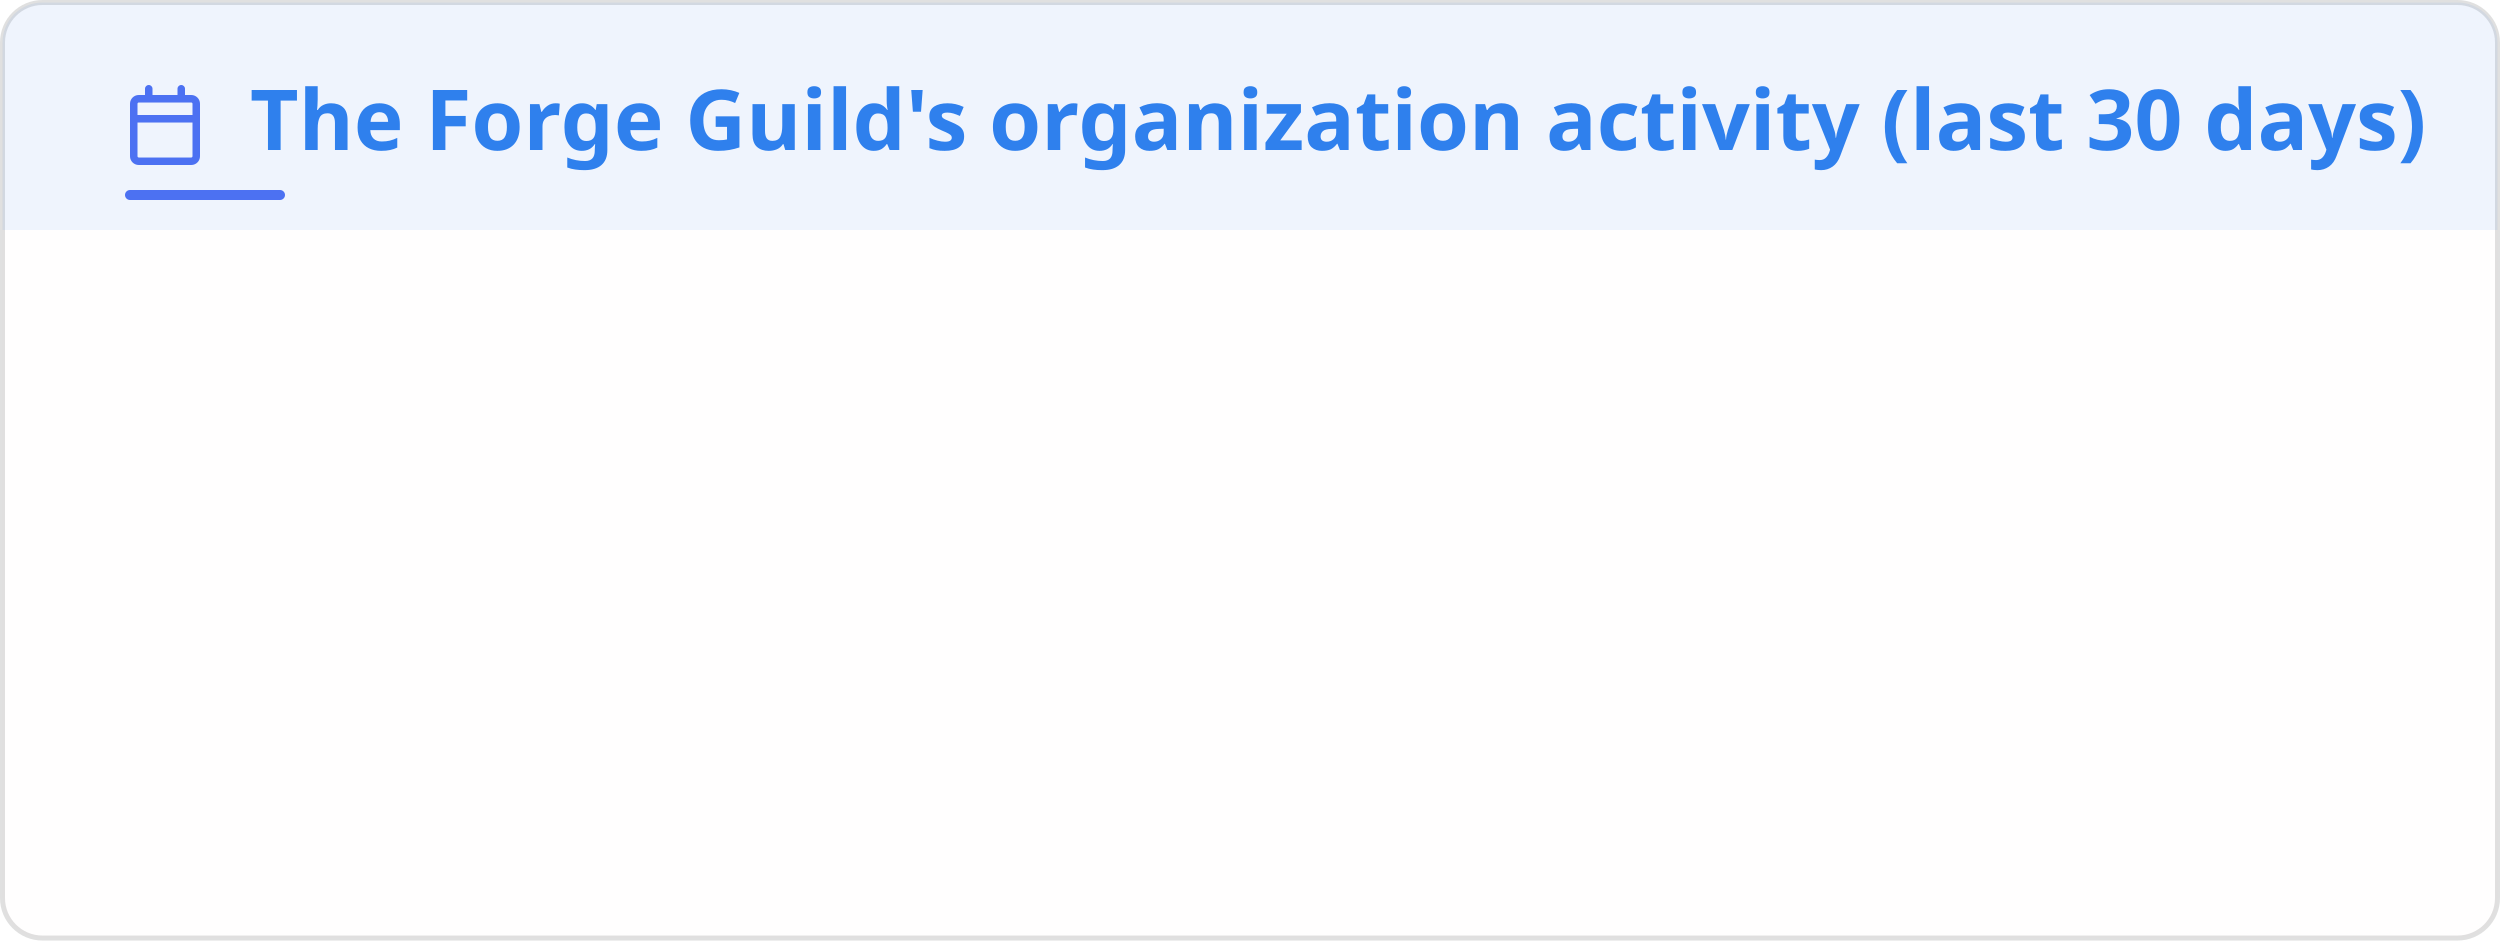
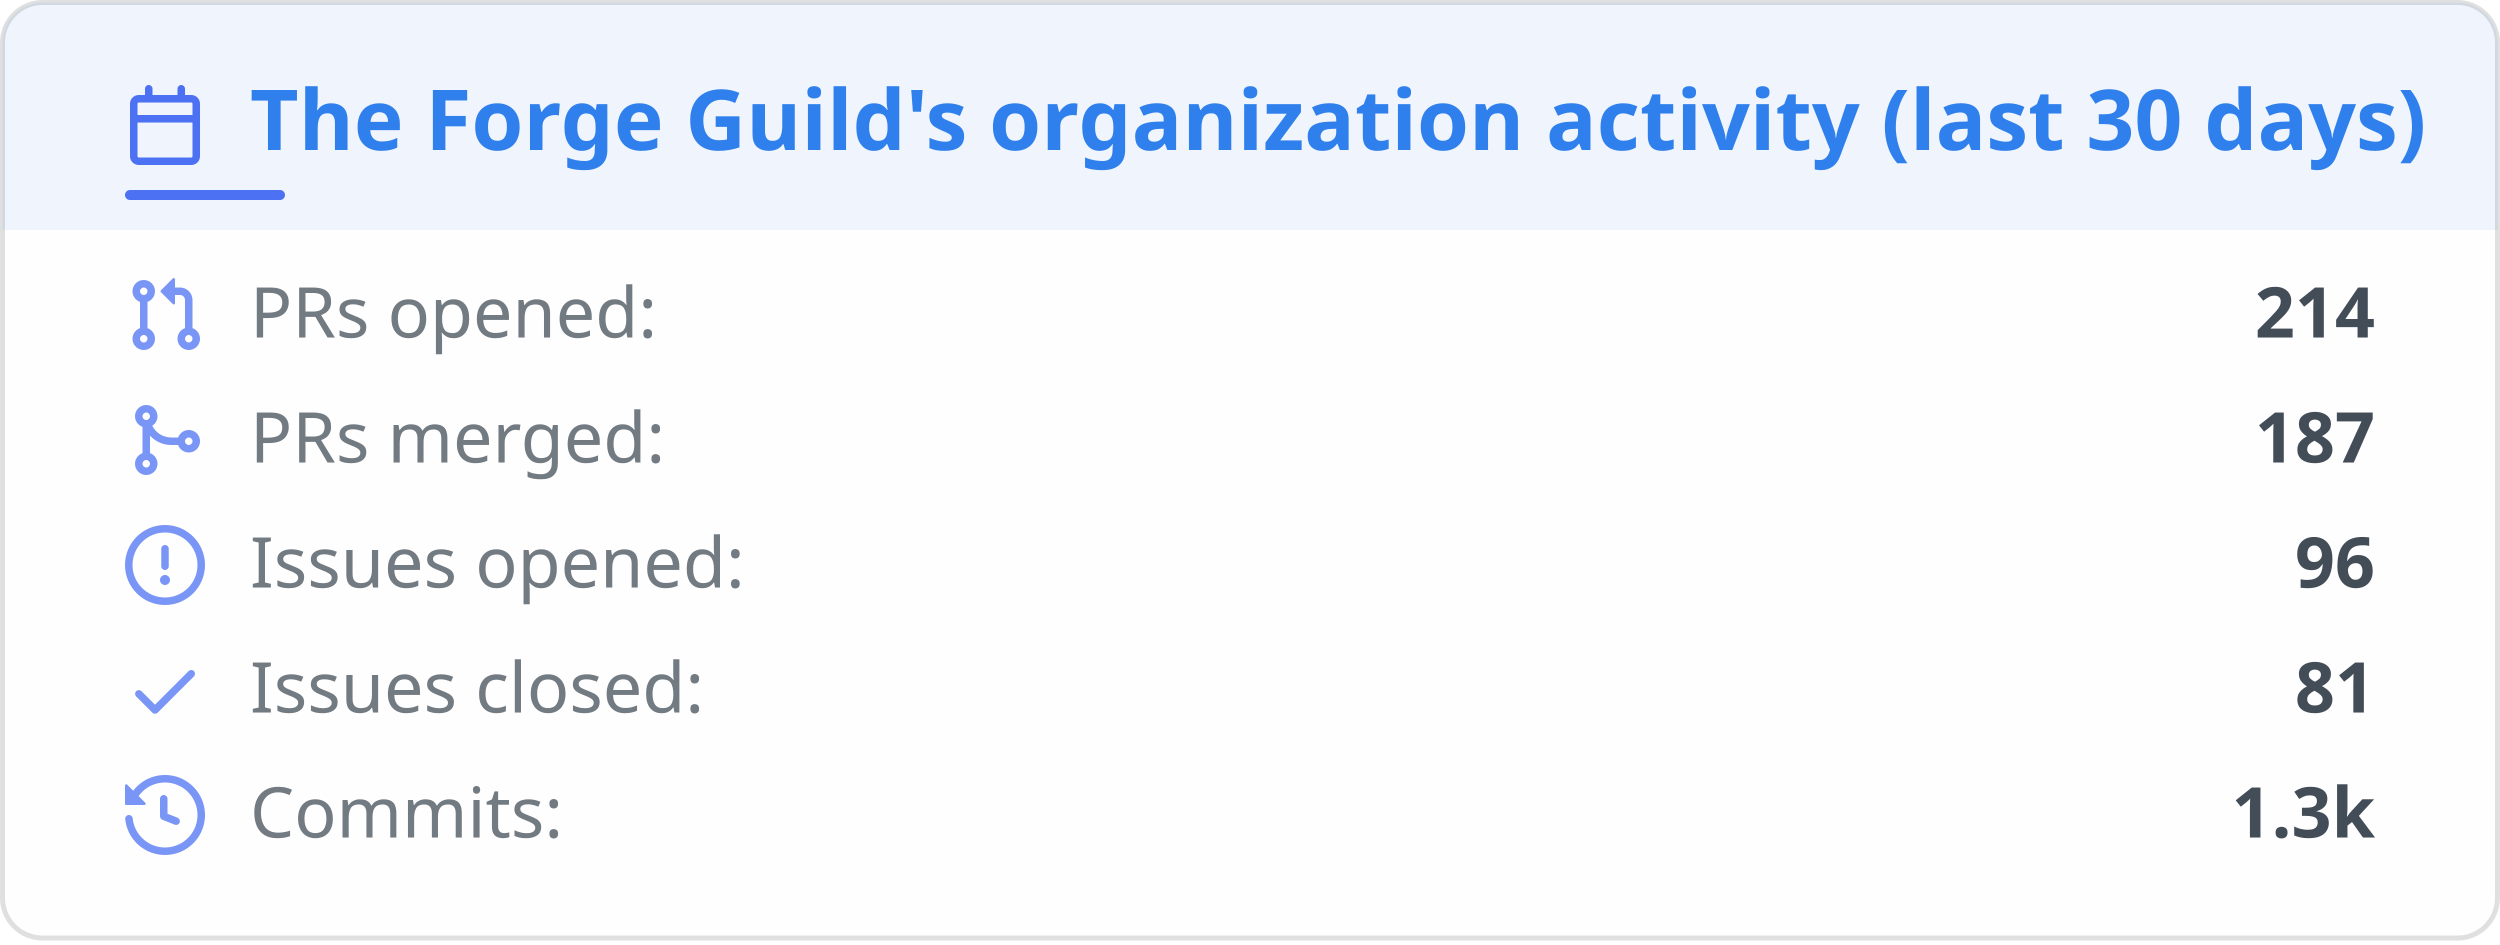
<svg xmlns="http://www.w3.org/2000/svg" width="500" height="189" viewBox="0 0 500 189" fill="none" role="img" aria-labelledby="title-id desc-id">
  <style>
    .header {
      font: 600 18px 'Segoe UI', Ubuntu, "Helvetica Neue", Sans-Serif;
      fill: #2f80ed;
-       animation: fadeInAnimation 0.8s ease-in-out forwards;
+       animation: fadeInAnimation 0.8s ease-in-out backwards;
    }
    /* The icon reads against the title rather than with it, so it keeps its own color. */
    .title-icon {
      fill: #4c71f2;
-       animation: fadeInAnimation 0.8s ease-in-out forwards;
+       animation: fadeInAnimation 0.8s ease-in-out backwards;
    }
    .title-accent {
      fill: #4c71f2;
-       animation: fadeInAnimation 0.8s ease-in-out forwards;
+       animation: fadeInAnimation 0.8s ease-in-out backwards;
    }
    .title-band {
      fill: #2f80ed;
      opacity: 0.08;
    }
    .header {
      font-size: 16.8px;
    }
    @supports(-moz-appearance: auto) {
      /* Selector detects Firefox */
      .header {
        font-size: 14.4px;
      }
    }
    .stat {
      font: 400 14px 'Segoe UI', Ubuntu, "Helvetica Neue", Sans-Serif;
      fill: #434d58;
      font-variant-numeric: tabular-nums;
    }
    .stagger {
-       opacity: 0;
-       animation: fadeInAnimation 0.3s ease-in-out forwards;
+       animation: fadeInAnimation 0.3s ease-in-out backwards;
    }
    .not_bold {
      font-weight: 400;
      opacity: 0.75;
    }
    .bold {
      font-weight: 600;
    }
    .icon {
      fill: #4c71f2;
      opacity: 0.75;
      display: block;
    }
    /* Animations */
    @keyframes scaleInAnimation {
      from {
        transform: translate(-5px, 5px) scale(0);
      }
      to {
        transform: translate(-5px, 5px) scale(1);
      }
    }
    @keyframes fadeInAnimation {
      from {
        opacity: 0;
      }
      to {
        opacity: 1;
      }
    }
    @media (prefers-reduced-motion: reduce) {
      * {
        animation-duration: 0s !important;
        animation-delay: 0s !important;
      }
    }
  </style>
  <rect data-testid="card-bg" class="card-bg" x="0.5" y="0.5" rx="8" height="99%" stroke="#0000001f" width="499" fill="#fffefe" stroke-opacity="1" />
  <path data-testid="title-band" class="title-band" d="M0.5 8.5a8 8 0 0 1 8 -8h483a8 8 0 0 1 8 8v37.5h-499z" />
  <g data-testid="card-title" transform="translate(25, 30)">
    <g>
      <svg class="title-icon" x="0" y="-13" viewBox="0 0 16 16" version="1.1" width="16" height="16">
        <path d="M4.75 0a.75.75 0 0 1 .75.75V2h5V.75a.75.75 0 0 1 1.5 0V2h1.25c.966 0 1.75.784 1.75 1.75v10.5A1.75 1.75 0 0 1 13.25 16H2.75A1.75 1.75 0 0 1 1 14.25V3.75C1 2.784 1.784 2 2.75 2H4V.75A.75.75 0 0 1 4.75 0ZM2.5 7.5v6.75c0 .138.112.25.25.25h10.5a.25.25 0 0 0 .25-.25V7.5Zm10.75-4H2.75a.25.25 0 0 0-.25.25V6h11V3.75a.25.25 0 0 0-.25-.25Z" />
      </svg>
    </g>
    <g transform="translate(25, 0)">
      <text x="0" y="0" class="header" data-testid="header">The Forge Guild's organization activity (last 30 days)</text>
    </g>
    <rect data-testid="title-accent" class="title-accent" x="0" y="8" width="32" height="2" rx="1" />
  </g>
  <g data-testid="main-card-body" transform="translate(0, 55)">
    <g>
      <g class="stagger" style="animation-delay: 120ms" transform="translate(25, 0)">
        <svg data-testid="icon" class="icon" viewBox="0 0 16 16" version="1.1" width="16" height="16">
          <path fill-rule="evenodd" d="M7.177 3.073L9.573.677A.25.25 0 0110 .854v4.792a.25.25 0 01-.427.177L7.177 3.427a.25.25 0 010-.354zM3.75 2.5a.75.75 0 100 1.5.75.75 0 000-1.5zm-2.25.75a2.25 2.25 0 113 2.122v5.256a2.251 2.251 0 11-1.5 0V5.372A2.25 2.25 0 011.5 3.25zM11 2.5h-1V4h1a1 1 0 011 1v5.628a2.251 2.251 0 101.5 0V5A2.5 2.5 0 0011 2.5zm1 10.25a.75.75 0 111.5 0 .75.75 0 01-1.5 0zM3.75 12a.75.75 0 100 1.5.75.75 0 000-1.5z" />
        </svg>
        <text class="stat not_bold" x="25" y="12.5">PRs opened:</text>
        <text class="stat bold" x="450" text-anchor="end" y="12.5" data-testid="prs_opened">214</text>
      </g>
    </g>
    <g transform="translate(0, 25)">
      <g class="stagger" style="animation-delay: 160ms" transform="translate(25, 0)">
        <svg data-testid="icon" class="icon" viewBox="0 0 16 16" version="1.1" width="16" height="16">
          <path fill-rule="evenodd" d="M5.45 5.154A4.25 4.25 0 0 0 9.25 7.5h1.378a2.251 2.251 0 1 1 0 1.5H9.25A5.734 5.734 0 0 1 5 7.123v3.505a2.25 2.25 0 1 1-1.5 0V5.372a2.25 2.25 0 1 1 1.95-.218ZM4.25 13.5a.75.75 0 1 0 0-1.5.75.75 0 0 0 0 1.5Zm8.5-4.5a.75.75 0 1 0 0-1.5.75.75 0 0 0 0 1.5ZM5 3.25a.75.75 0 1 0 0 .005V3.25Z" />
        </svg>
        <text class="stat not_bold" x="25" y="12.5">PRs merged:</text>
        <text class="stat bold" x="450" text-anchor="end" y="12.5" data-testid="prs_merged">187</text>
      </g>
    </g>
    <g transform="translate(0, 50)">
      <g class="stagger" style="animation-delay: 200ms" transform="translate(25, 0)">
        <svg data-testid="icon" class="icon" viewBox="0 0 16 16" version="1.1" width="16" height="16">
          <path fill-rule="evenodd" d="M8 1.5a6.5 6.5 0 100 13 6.5 6.5 0 000-13zM0 8a8 8 0 1116 0A8 8 0 010 8zm9 3a1 1 0 11-2 0 1 1 0 012 0zm-.25-6.25a.75.75 0 00-1.5 0v3.5a.75.75 0 001.5 0v-3.5z" />
        </svg>
        <text class="stat not_bold" x="25" y="12.5">Issues opened:</text>
        <text class="stat bold" x="450" text-anchor="end" y="12.5" data-testid="issues_opened">96</text>
      </g>
    </g>
    <g transform="translate(0, 75)">
      <g class="stagger" style="animation-delay: 240ms" transform="translate(25, 0)">
        <svg data-testid="icon" class="icon" viewBox="0 0 16 16" version="1.1" width="16" height="16">
          <path fill-rule="evenodd" d="M13.78 4.22a.75.75 0 0 1 0 1.06l-7.25 7.25a.75.75 0 0 1-1.06 0L2.22 9.28a.751.751 0 0 1 .018-1.042.751.751 0 0 1 1.042-.018L6 10.94l6.72-6.72a.75.75 0 0 1 1.06 0Z" />
        </svg>
        <text class="stat not_bold" x="25" y="12.5">Issues closed:</text>
        <text class="stat bold" x="450" text-anchor="end" y="12.5" data-testid="issues_closed">81</text>
      </g>
    </g>
    <g transform="translate(0, 100)">
      <g class="stagger" style="animation-delay: 280ms" transform="translate(25, 0)">
        <svg data-testid="icon" class="icon" viewBox="0 0 16 16" version="1.1" width="16" height="16">
          <path fill-rule="evenodd" d="M1.643 3.143L.427 1.927A.25.25 0 000 2.104V5.75c0 .138.112.25.25.25h3.646a.25.25 0 00.177-.427L2.715 4.215a6.5 6.5 0 11-1.18 4.458.75.75 0 10-1.493.154 8.001 8.001 0 101.6-5.684zM7.75 4a.75.75 0 01.75.75v2.992l2.028.812a.75.75 0 01-.557 1.392l-2.5-1A.75.75 0 017 8.25v-3.5A.75.75 0 017.75 4z" />
        </svg>
        <text class="stat not_bold" x="25" y="12.5">Commits:</text>
        <text class="stat bold" x="450" text-anchor="end" y="12.5" data-testid="commits">1.3k</text>
      </g>
    </g>
  </g>
</svg>
